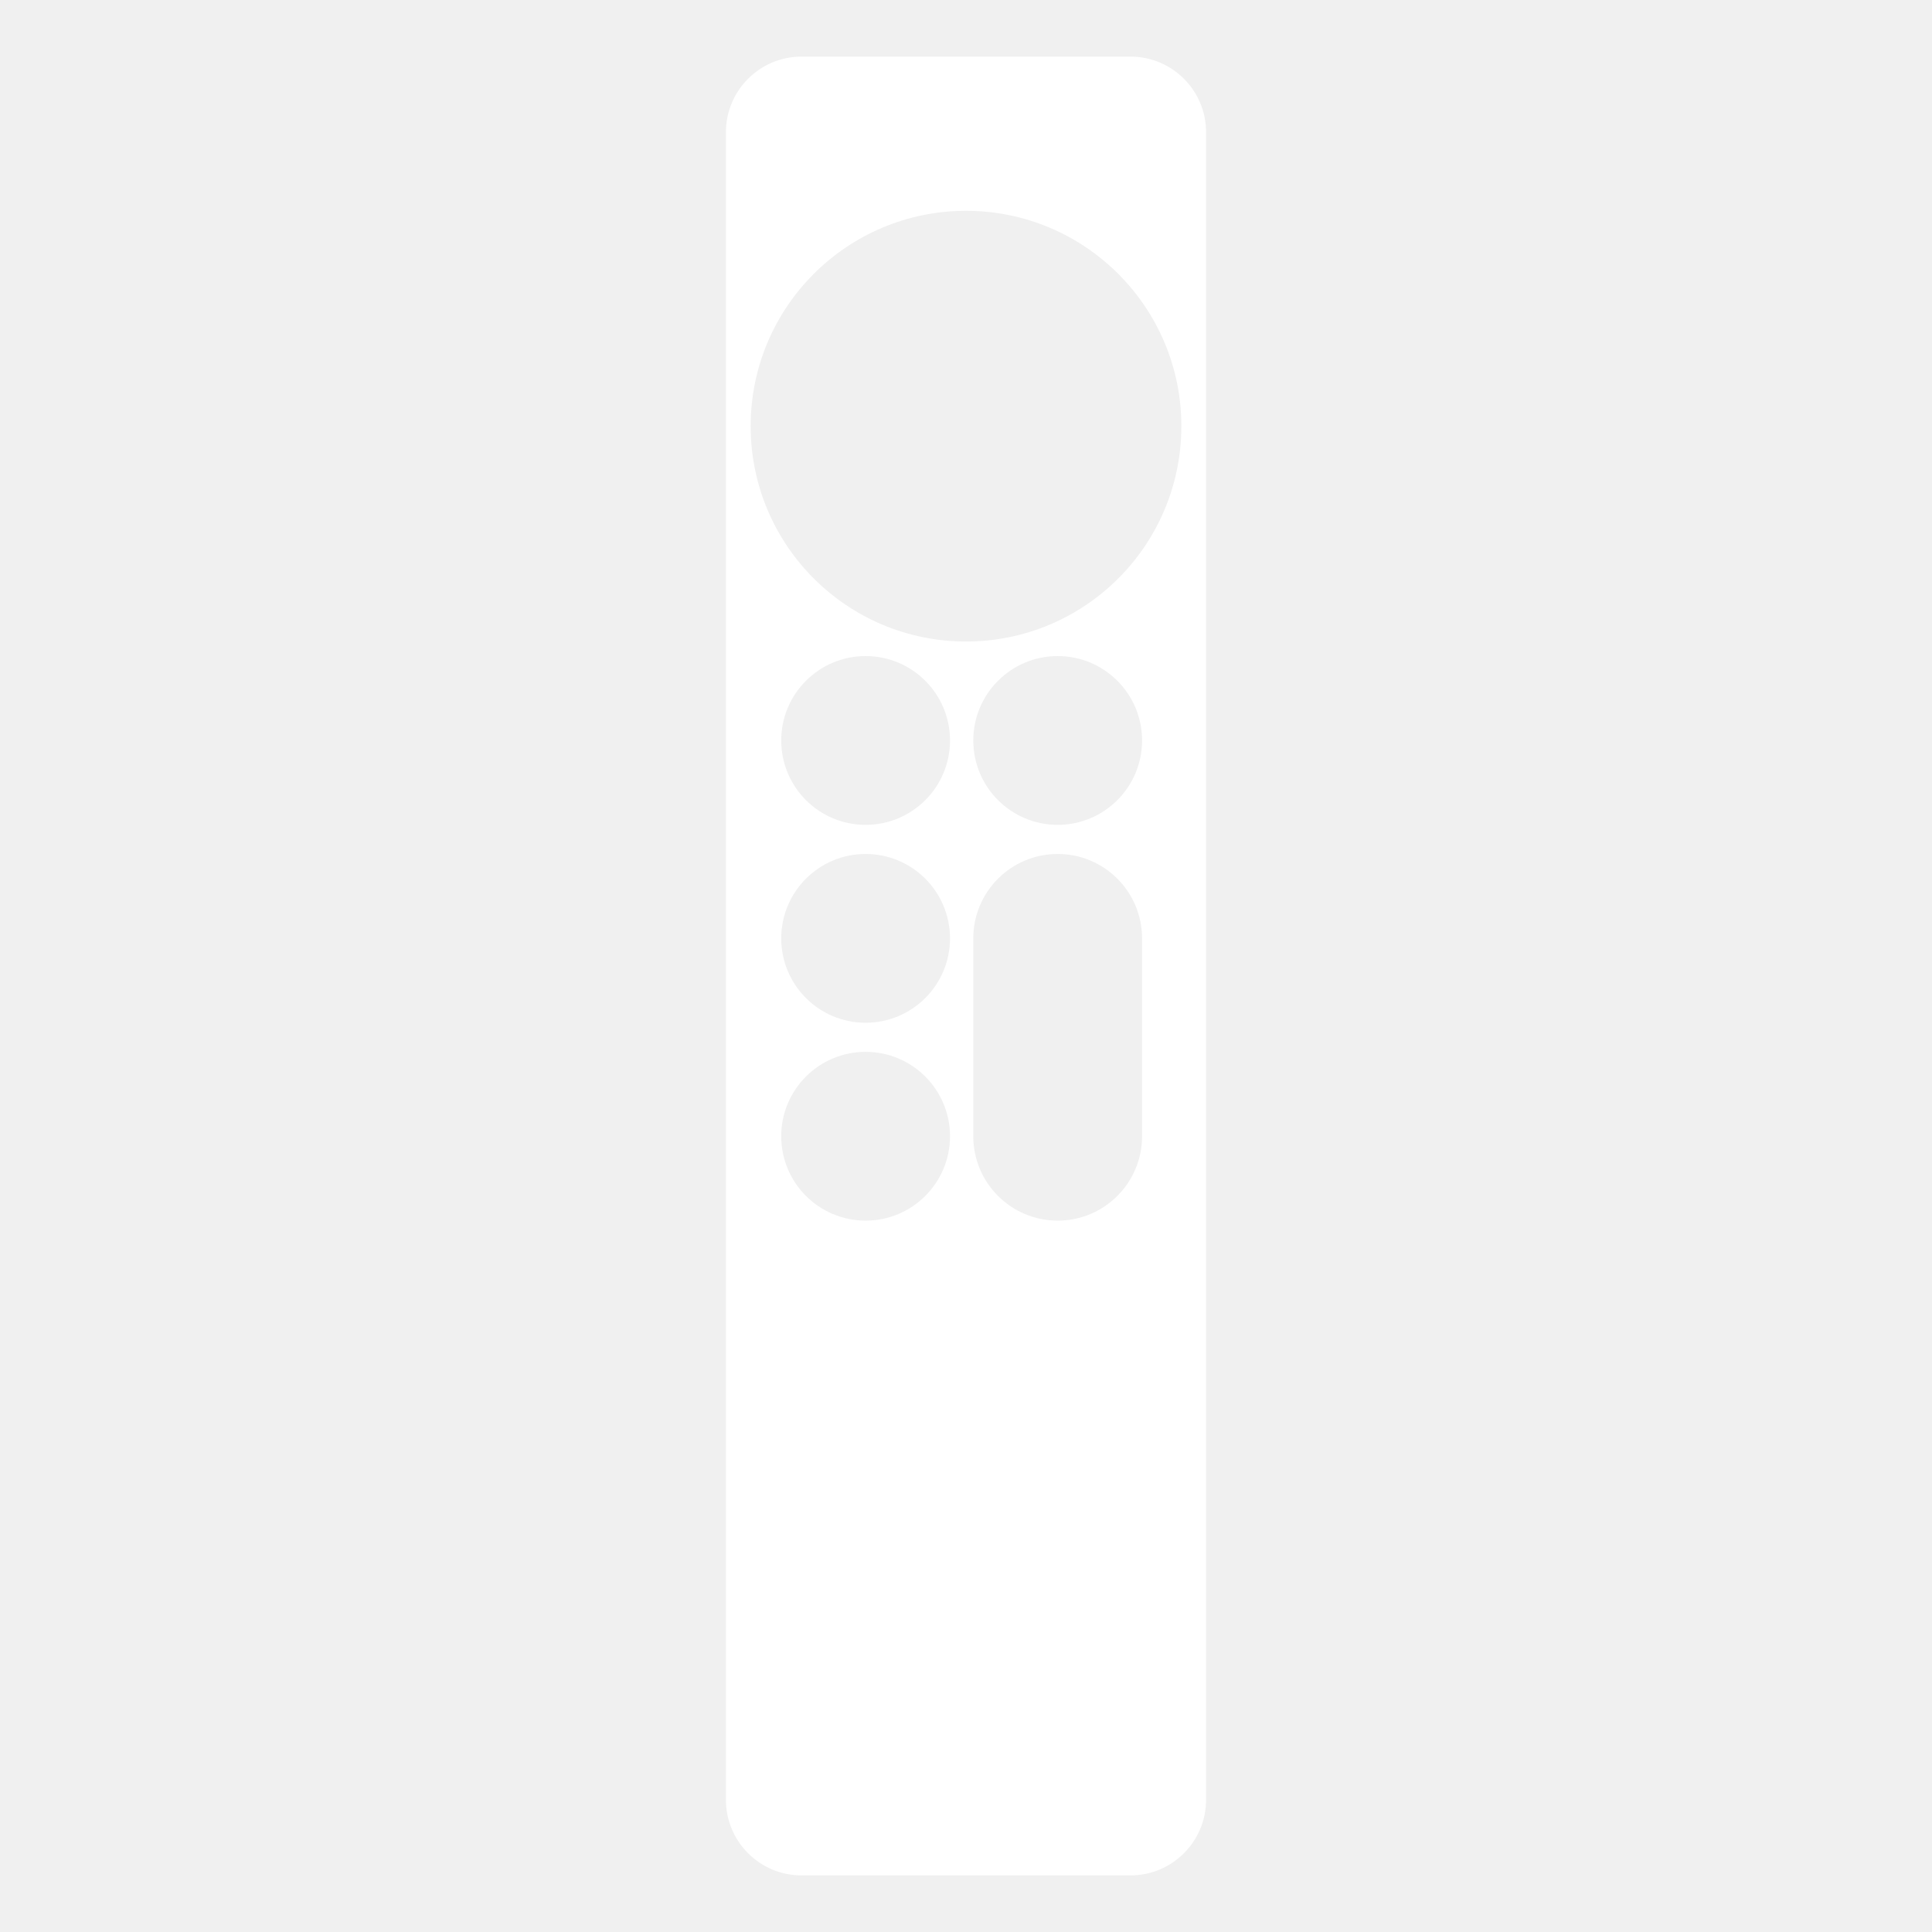
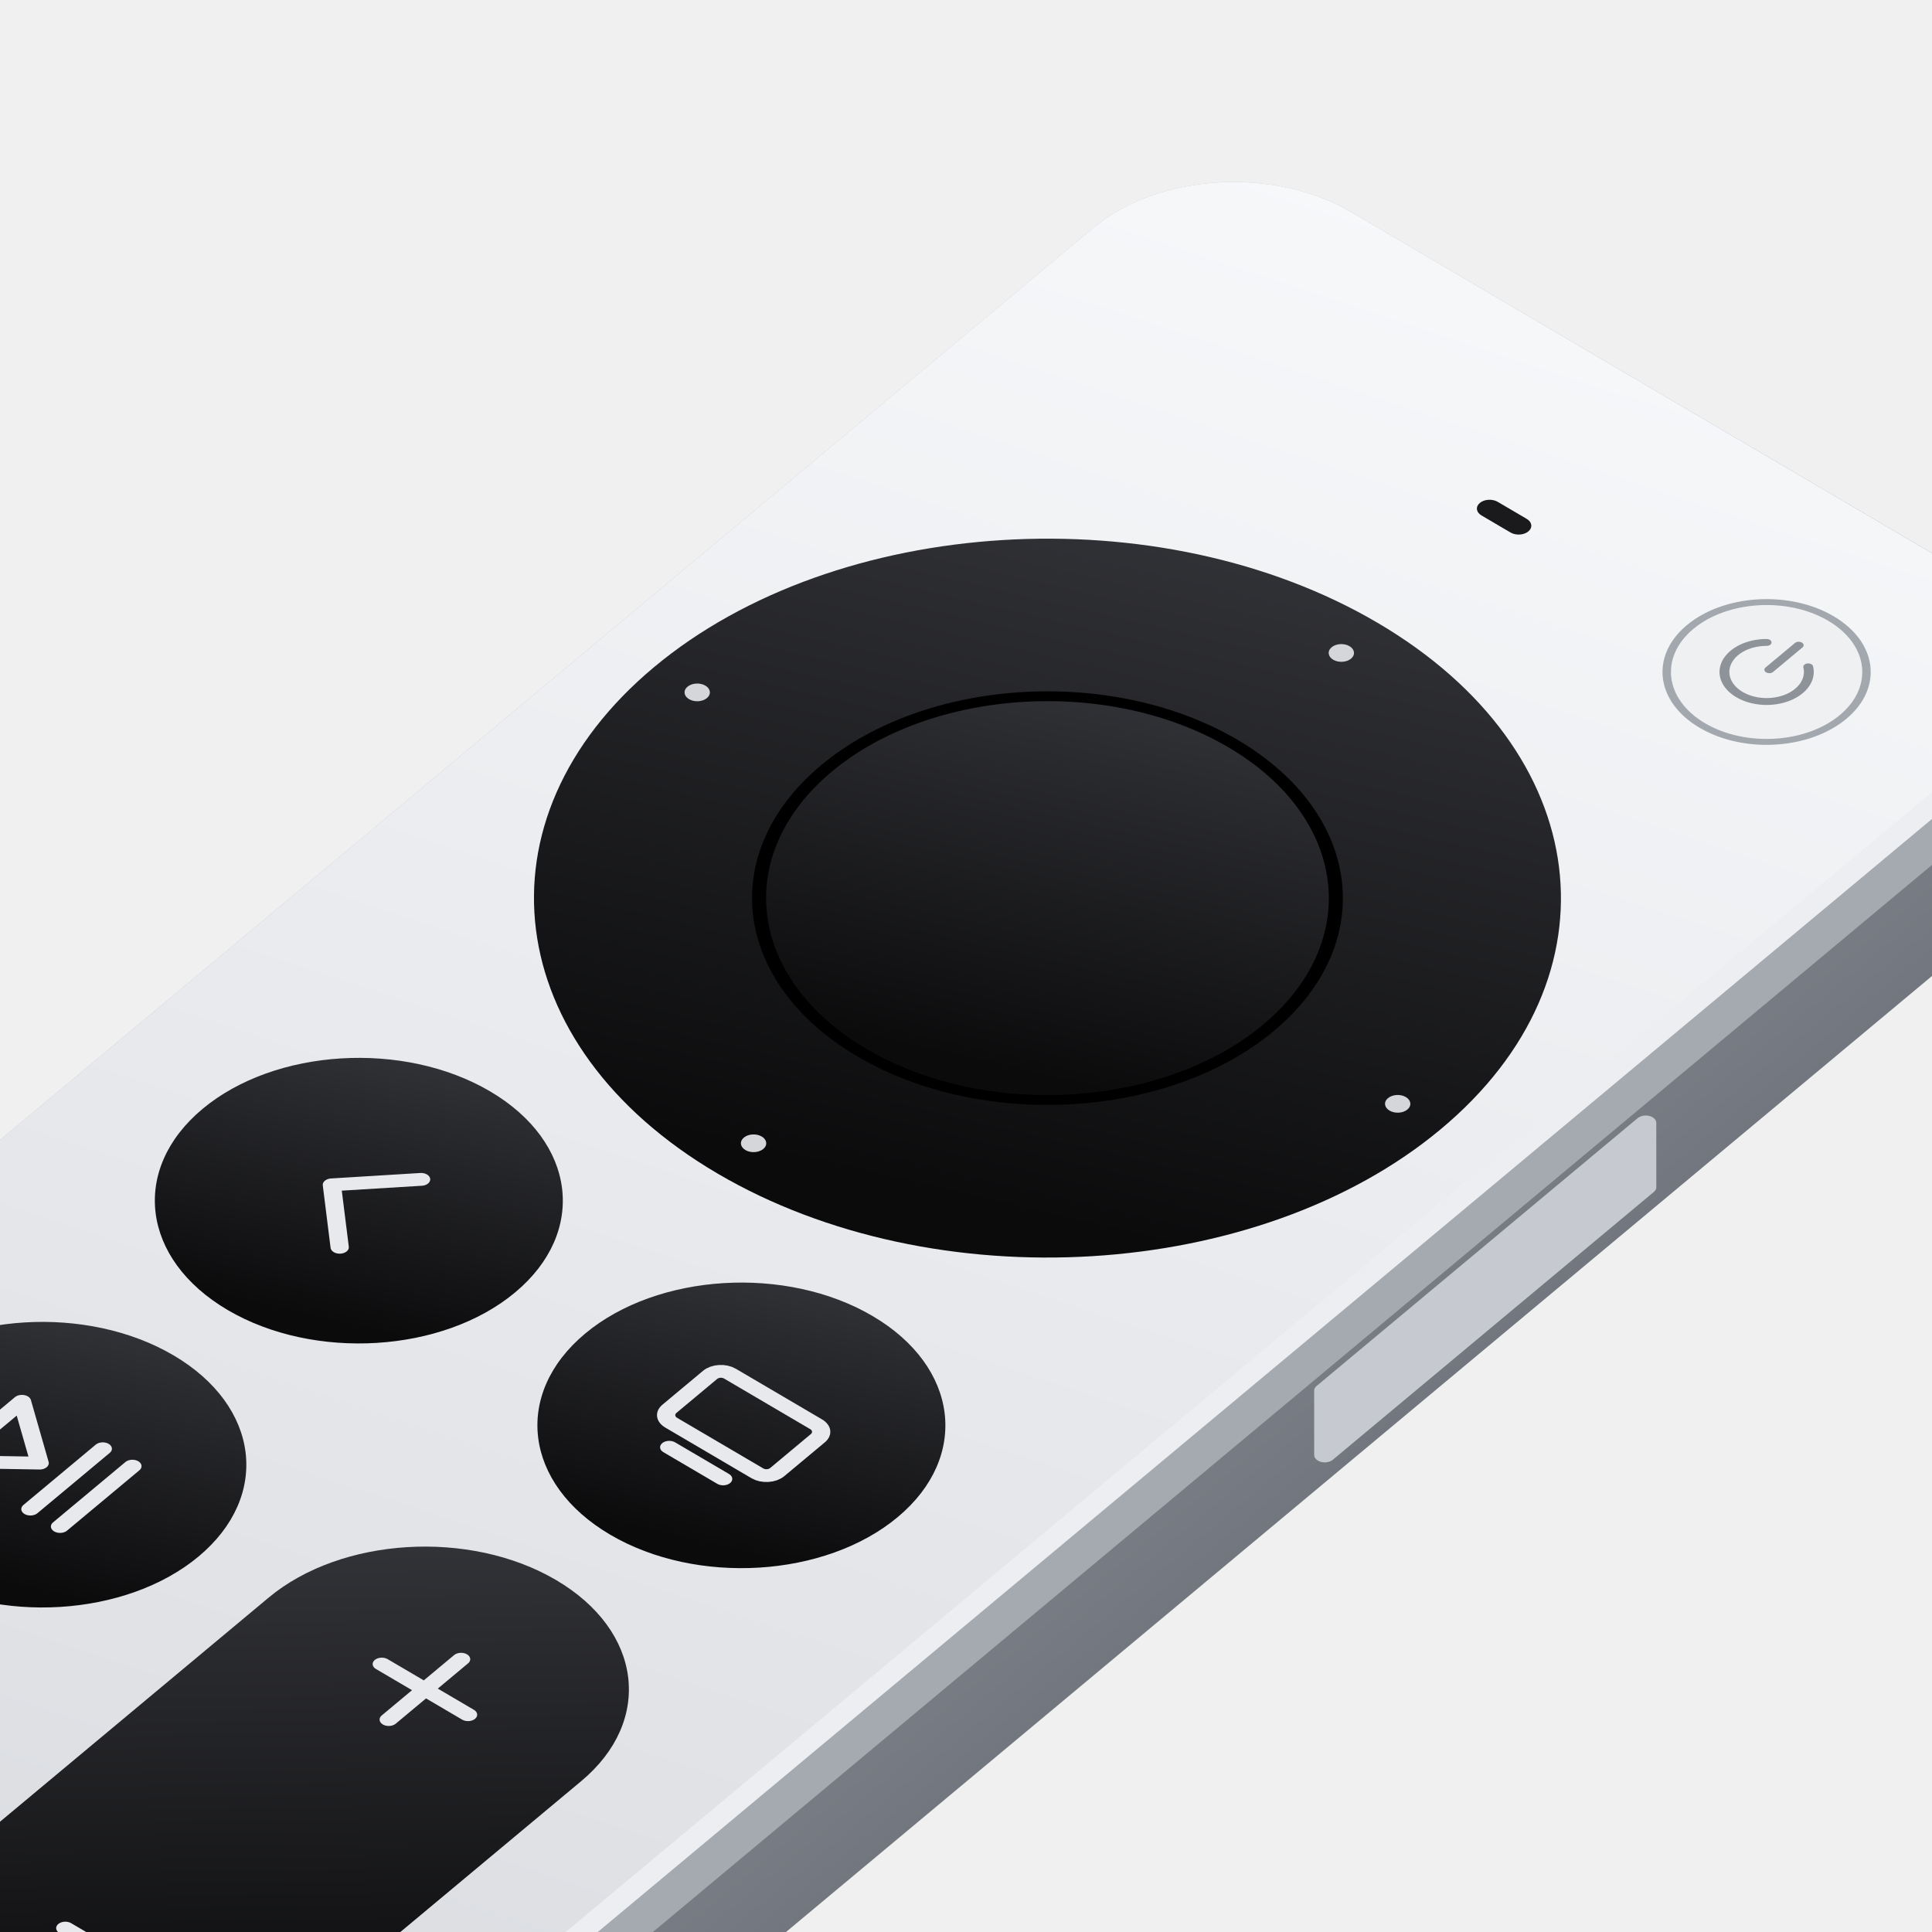
<svg xmlns="http://www.w3.org/2000/svg" width="1024" height="1024" viewBox="0 0 1024 1024">
-   <path fill="#ffffff" fill-rule="evenodd" d="M424.85 30.0 H599.15 A40.1 40.1 0 0 1 639.25 70.1 V953.9 A40.1 40.1 0 0 1 599.15 994.0 H424.85 A40.1 40.1 0 0 1 384.75 953.9 V70.1 A40.1 40.1 0 0 1 424.85 30.0 Z M512.0 111.74 a114.14 114.14 0 1 0 0.01 0 Z M458.79 347.73 a44.73 44.73 0 1 0 0.01 0 Z M560.59 347.73 a44.73 44.73 0 1 0 0.01 0 Z M458.79 452.62 a44.73 44.73 0 1 0 0.01 0 Z M458.79 557.5 a44.73 44.73 0 1 0 0.01 0 Z M515.86 497.35 A44.73 44.73 0 0 1 605.32 497.35 V602.23 A44.73 44.73 0 0 1 515.86 602.23 Z" />
+   <defs>
+     <linearGradient id="face" gradientUnits="userSpaceOnUse" x1="-82" y1="-312" x2="82" y2="312">
+       <stop offset="0" stop-color="#f7f8fa" />
+       <stop offset="0.55" stop-color="#dfe1e5" />
+       <stop offset="1" stop-color="#c3c6cc" />
+     </linearGradient>
+     <linearGradient id="edge" gradientUnits="userSpaceOnUse" x1="-82" y1="0" x2="115" y2="0">
+       <stop offset="0" stop-color="#b9bcc3" />
+       <stop offset="1" stop-color="#6f737b" />
+     </linearGradient>
+     <linearGradient id="black" x1="0" y1="0" x2="0.4" y2="1">
+       <stop offset="0" stop-color="#36373c" />
+       <stop offset="1" stop-color="#0b0b0c" />
+     </linearGradient>
+   </defs>
+   <g transform="scale(1.2427) translate(-100 -100)">
+     <g transform="translate(203.5 769.4) scale(1 0.7) rotate(40) scale(3)">
+       <path d="M-56.5 -286.5 H56.5 L80.5 -257.9 V315.1 H-32.5 L-56.5 286.5 Z" fill="url(#edge)" stroke="url(#edge)" stroke-width="52" stroke-linejoin="round" />
+       <path d="M94.5 -197.7 V-126.7 L102.9 -116.7 V-187.7 Z" fill="#c6c9cf" stroke="#c6c9cf" stroke-width="3" stroke-linejoin="round" />
+       <rect x="-82.5" y="-312.5" width="165" height="625" rx="26" fill="#a5a9b0" transform="translate(9.5 11.5)" />
+       <rect x="-82.5" y="-312.5" width="165" height="625" rx="26" fill="#eceef1" transform="translate(3.5 4)" />
+       <rect x="-82.5" y="-312.5" width="165" height="625" rx="26" fill="url(#face)" />
+       <rect x="-4.5" y="-280.8" width="9" height="3.6" rx="1.8" fill="#1a1a1c" />
+       <circle cx="48.8" cy="-278.9" r="14.2" fill="#eef0f2" stroke="#a3a7ae" stroke-width="1.2" />
+       <path d="M52.66 -283.5 A6 6 0 1 1 44.94 -283.5 M48.8 -286 V-279.5" fill="none" stroke="#8e9299" stroke-width="1.4" stroke-linecap="round" />
+       <circle cx="0" cy="-178" r="73" fill="url(#black)" />
+       <circle cx="0" cy="-178" r="41" fill="url(#black)" stroke="#000" stroke-width="2" />
+       <g fill="#d4d6da">
+         <circle cx="0" cy="-243" r="1.8" />
+         <circle cx="65" cy="-178" r="1.8" />
+         <circle cx="0" cy="-113" r="1.8" />
+         <circle cx="-65" cy="-178" r="1.8" />
+       </g>
+       <g fill="url(#black)">
+         <circle cx="-35.5" cy="-68" r="29" />
+         <circle cx="35.5" cy="-68" r="29" />
+         <circle cx="-35.5" cy="2" r="29" />
+         <circle cx="-35.5" cy="72" r="29" />
+         <rect x="6.5" y="-27" width="58" height="128" rx="29" />
+       </g>
+       <g fill="none" stroke="#e8e9ec" stroke-width="2.6" stroke-linecap="round" stroke-linejoin="round">
+         <path d="M-31.5 -77 L-40.5 -68 L-31.5 -59" />
+         <rect x="25.5" y="-75" width="20" height="13" rx="2" />
+         <path d="M30.5 -58 H40.5" />
+         <path d="M-46 -6 L-36 2 L-46 10 Z M-31 -6 V10 M-25.5 -6 V10" />
+         <path d="M35.5 -6 V10 M27.5 2 H43.5" />
+         <path d="M27.5 72 H43.5" />
+         <path d="M-45 68.5 H-41 L-35.5 63.5 V80.5 L-41 75.5 H-45 Z" />
+       </g>
+       <path d="M-47 82 L-26 61" stroke="#121214" stroke-width="6" />
+       <path d="M-47 82 L-26 61" stroke="#e8e9ec" stroke-width="2.6" stroke-linecap="round" />
+     </g>
+   </g>
</svg>
